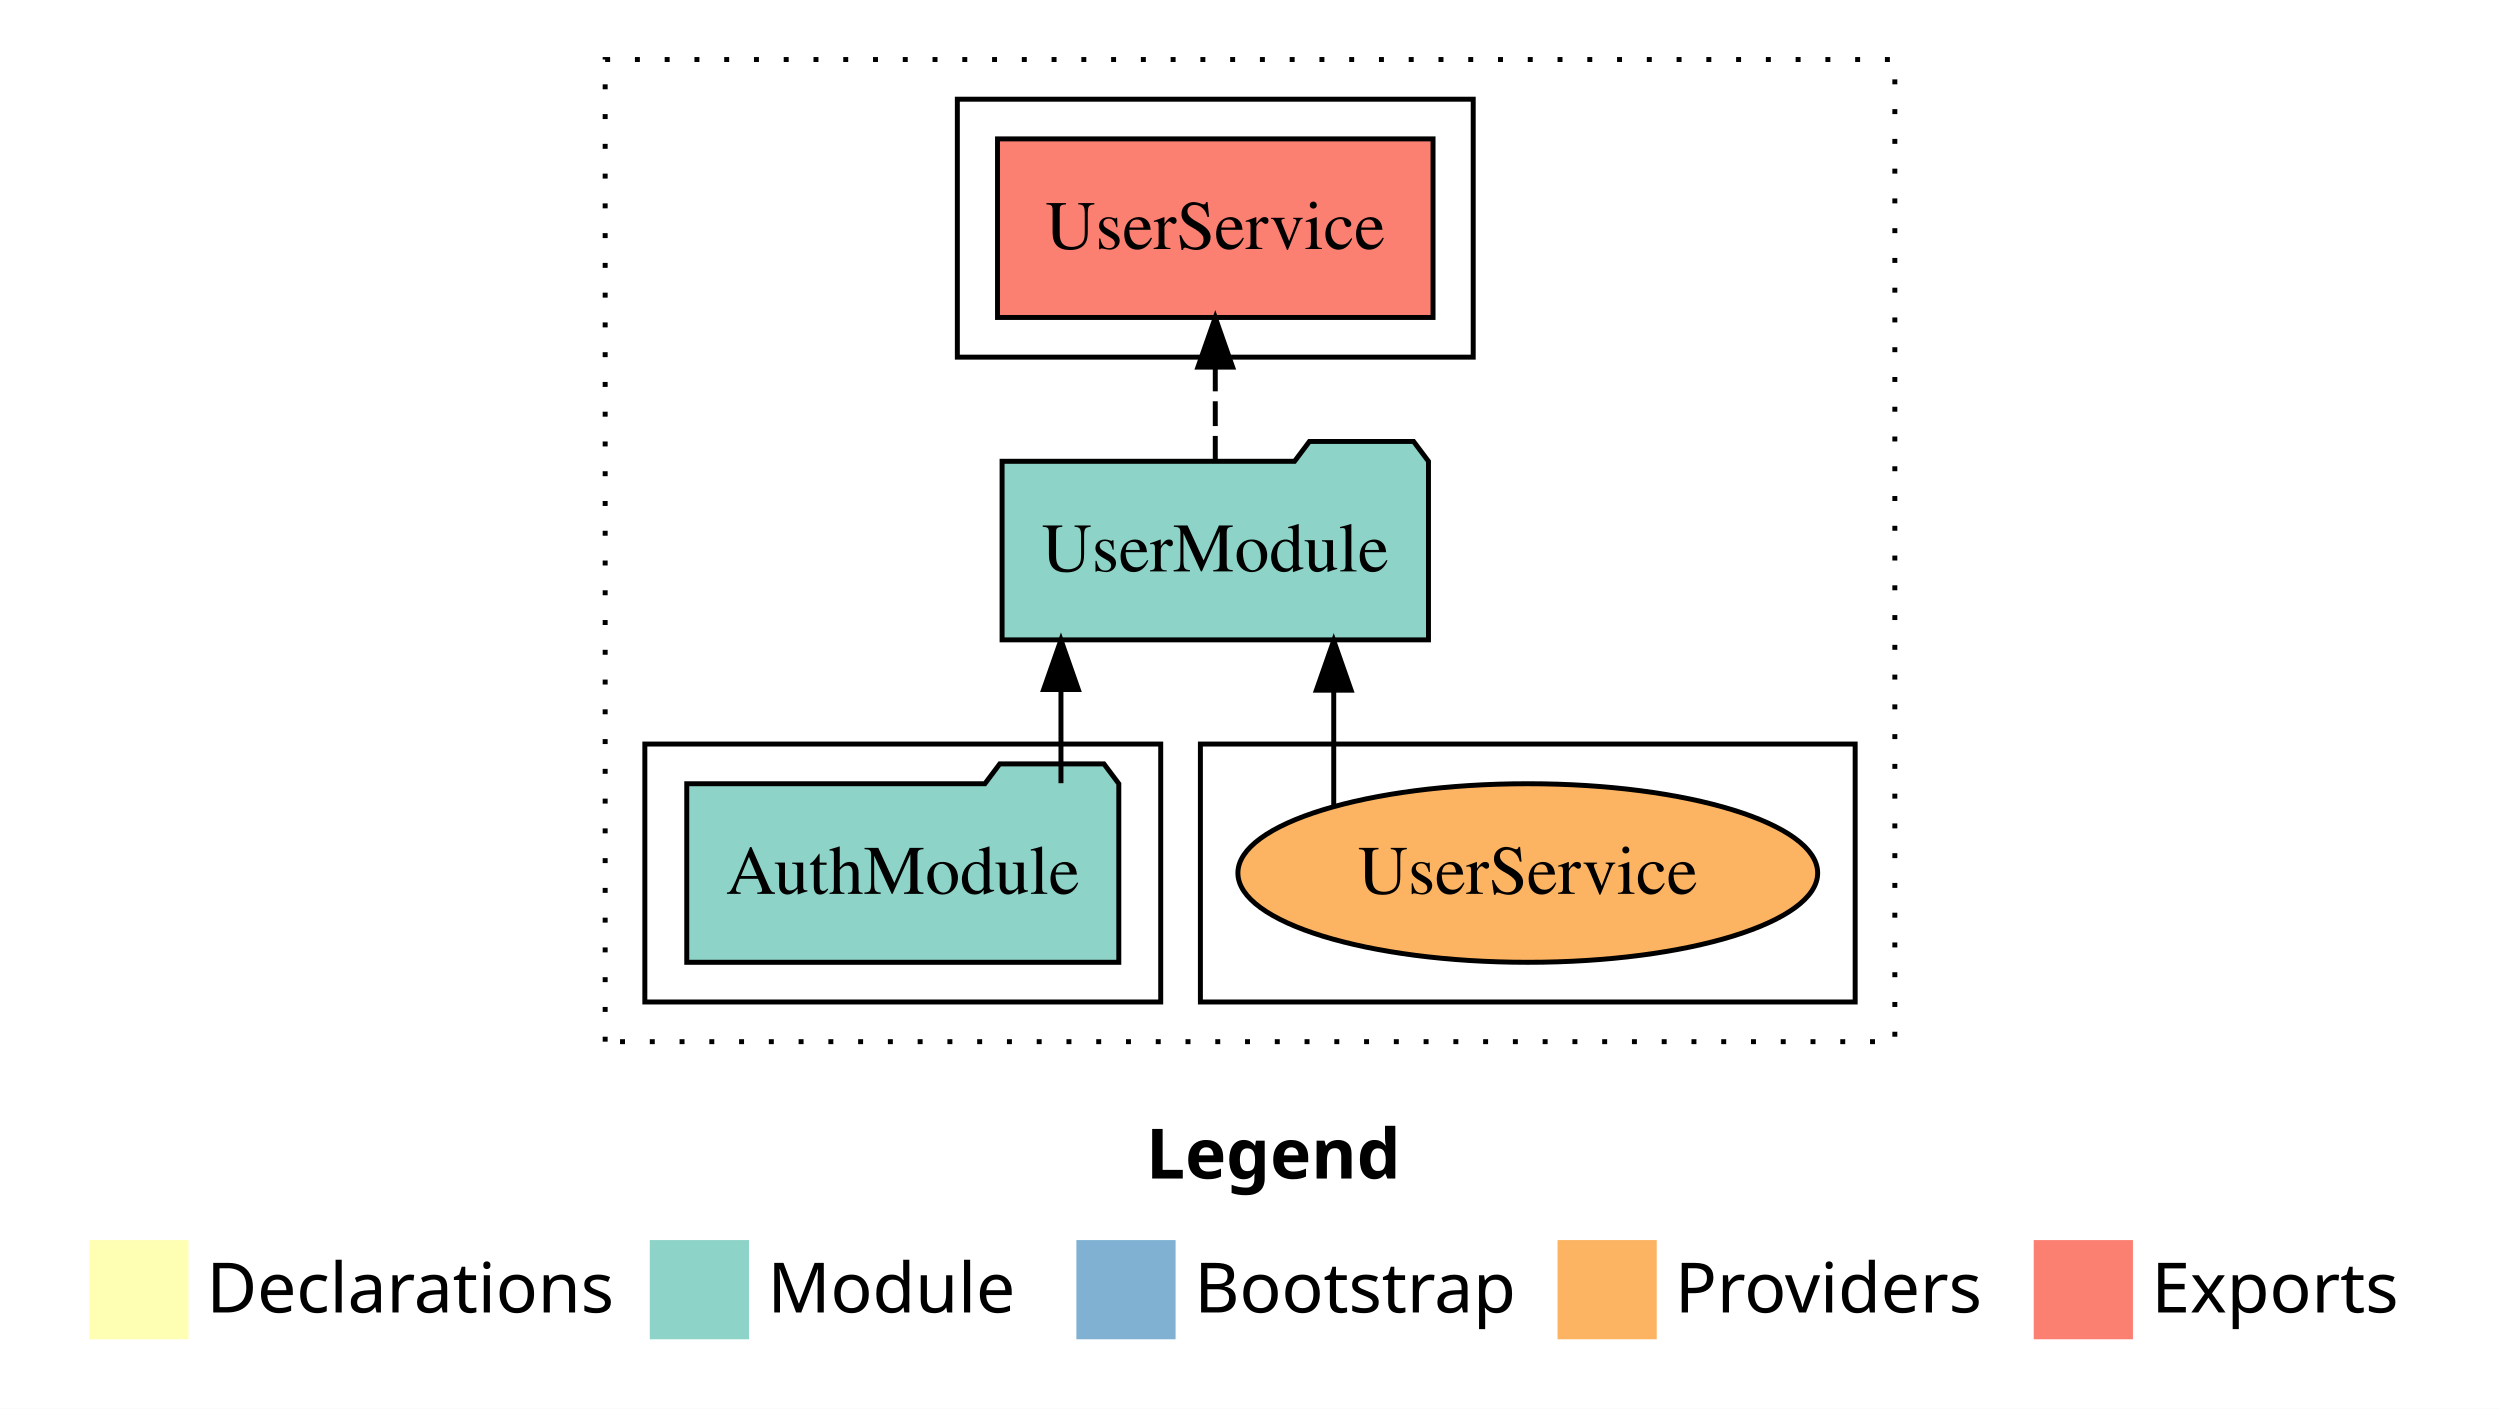
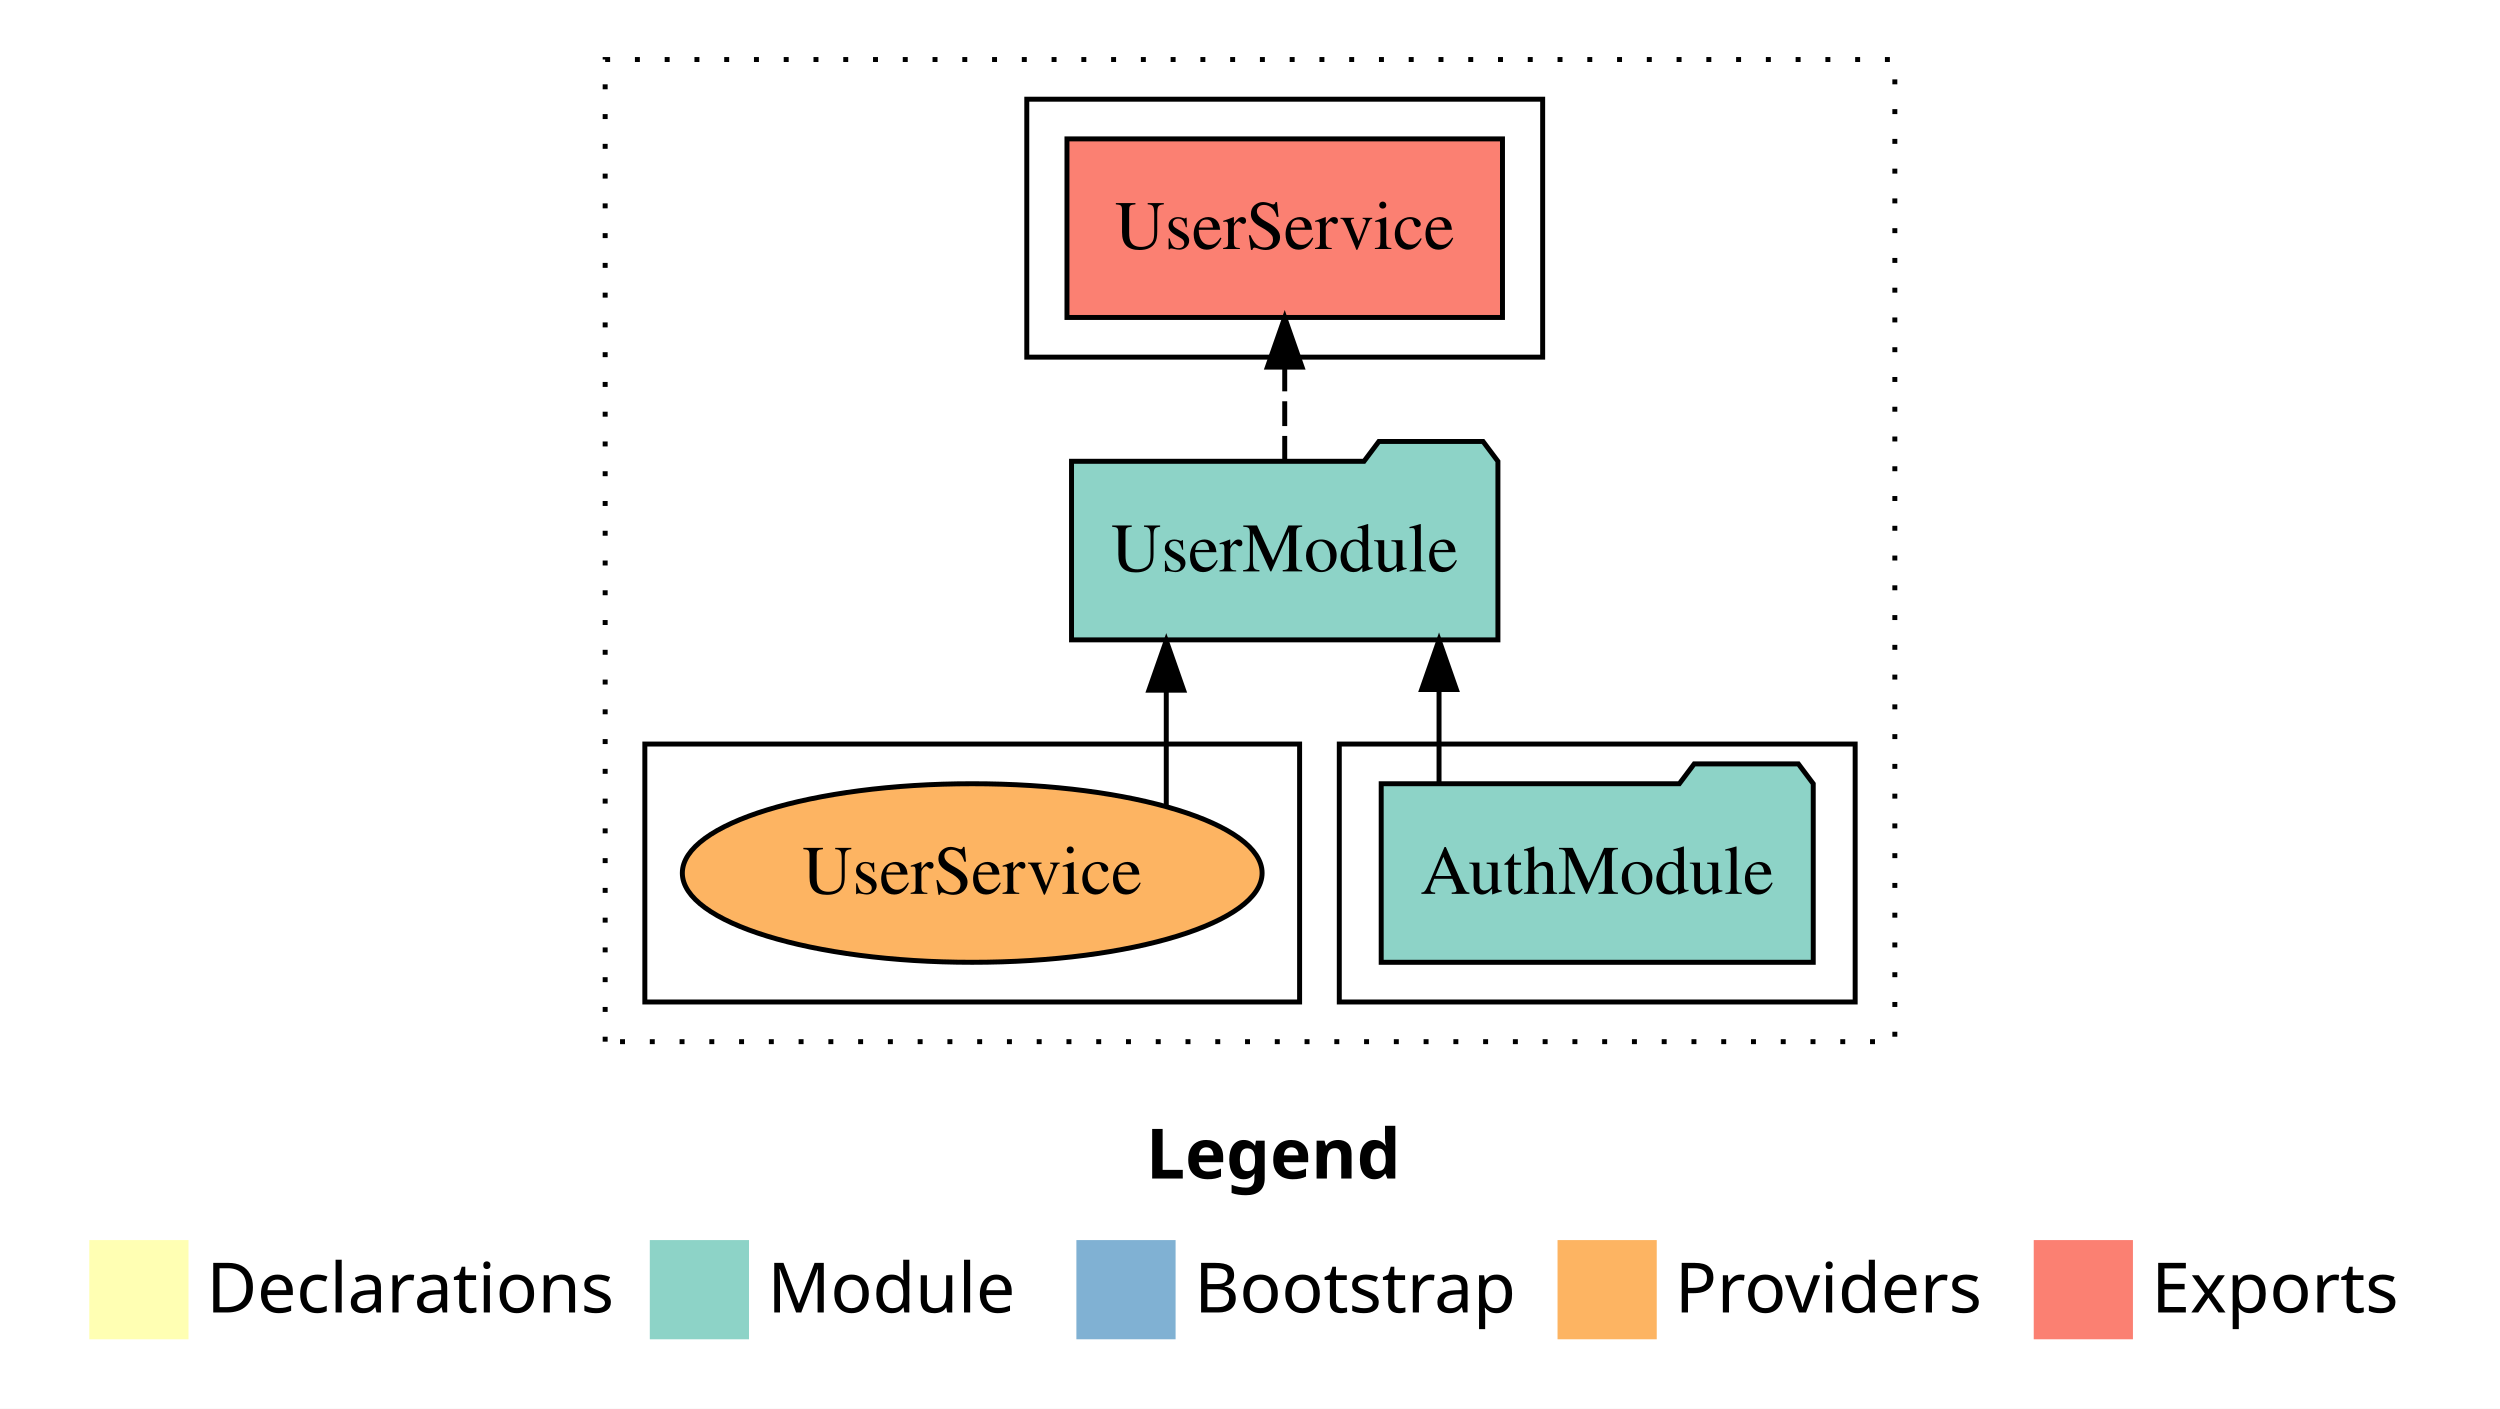
<svg xmlns="http://www.w3.org/2000/svg" width="504pt" height="284pt" viewBox="0.00 0.00 504.00 284.00">
  <g id="graph0" class="graph" transform="scale(1 1) rotate(0) translate(4 280)">
    <polygon fill="white" stroke="transparent" points="-4,4 -4,-280 500,-280 500,4 -4,4" />
    <text text-anchor="start" x="227.01" y="-42.4" font-family="Times-12" font-weight="bold" font-size="14.00">Legend</text>
    <polygon fill="#ffffb3" stroke="transparent" points="14,-10 14,-30 34,-30 34,-10 14,-10" />
    <text text-anchor="start" x="37.63" y="-15.4" font-family="Times-12" font-size="14.00">  Declarations</text>
    <polygon fill="#8dd3c7" stroke="transparent" points="127,-10 127,-30 147,-30 147,-10 127,-10" />
    <text text-anchor="start" x="150.73" y="-15.4" font-family="Times-12" font-size="14.00">  Module</text>
    <polygon fill="#80b1d3" stroke="transparent" points="213,-10 213,-30 233,-30 233,-10 213,-10" />
    <text text-anchor="start" x="236.78" y="-15.4" font-family="Times-12" font-size="14.00">  Bootstrap</text>
    <polygon fill="#fdb462" stroke="transparent" points="310,-10 310,-30 330,-30 330,-10 310,-10" />
    <text text-anchor="start" x="333.67" y="-15.4" font-family="Times-12" font-size="14.00">  Providers</text>
    <polygon fill="#fb8072" stroke="transparent" points="406,-10 406,-30 426,-30 426,-10 406,-10" />
    <text text-anchor="start" x="429.73" y="-15.4" font-family="Times-12" font-size="14.00">  Exports</text>
    <g id="clust1" class="cluster">
      <polygon fill="none" stroke="black" stroke-dasharray="1,5" points="118,-70 118,-268 378,-268 378,-70 118,-70" />
    </g>
    <g id="clust4" class="cluster">
-       <polygon fill="none" stroke="black" points="189,-208 189,-260 293,-260 293,-208 189,-208" />
+       <polygon fill="none" stroke="black" points="203,-208 203,-260 307,-260 307,-208 203,-208" />
+     </g>
+     <g id="clust3" class="cluster">
+       <polygon fill="none" stroke="black" points="266,-78 266,-130 370,-130 370,-78 266,-78" />
    </g>
    <g id="clust6" class="cluster">
-       <polygon fill="none" stroke="black" points="238,-78 238,-130 370,-130 370,-78 238,-78" />
-     </g>
-     <g id="clust3" class="cluster">
-       <polygon fill="none" stroke="black" points="126,-78 126,-130 230,-130 230,-78 126,-78" />
+       <polygon fill="none" stroke="black" points="126,-78 126,-130 258,-130 258,-78 126,-78" />
    </g>
    <g id="node1" class="node">
-       <polygon fill="#8dd3c7" stroke="black" points="221.55,-122 218.55,-126 197.55,-126 194.55,-122 134.45,-122 134.45,-86 221.55,-86 221.55,-122" />
-       <text text-anchor="middle" x="178" y="-99.8" font-family="Times,serif" font-size="14.00">AuthModule</text>
+       <polygon fill="#8dd3c7" stroke="black" points="361.55,-122 358.55,-126 337.55,-126 334.55,-122 274.45,-122 274.45,-86 361.55,-86 361.55,-122" />
+       <text text-anchor="middle" x="318" y="-99.8" font-family="Times,serif" font-size="14.00">AuthModule</text>
    </g>
    <g id="node2" class="node">
-       <polygon fill="#8dd3c7" stroke="black" points="283.98,-187 280.98,-191 259.98,-191 256.98,-187 198.02,-187 198.02,-151 283.98,-151 283.98,-187" />
-       <text text-anchor="middle" x="241" y="-164.8" font-family="Times,serif" font-size="14.00">UserModule</text>
+       <polygon fill="#8dd3c7" stroke="black" points="297.98,-187 294.98,-191 273.98,-191 270.98,-187 212.02,-187 212.02,-151 297.98,-151 297.98,-187" />
+       <text text-anchor="middle" x="255" y="-164.8" font-family="Times,serif" font-size="14.00">UserModule</text>
    </g>
    <g id="edge1" class="edge">
-       <path fill="none" stroke="black" d="M209.89,-122.11C209.89,-122.11 209.89,-140.99 209.89,-140.99" />
-       <polygon fill="black" stroke="black" points="206.39,-140.99 209.89,-150.99 213.39,-140.99 206.39,-140.99" />
+       <path fill="none" stroke="black" d="M286.11,-122.11C286.11,-122.11 286.11,-140.99 286.11,-140.99" />
+       <polygon fill="black" stroke="black" points="282.61,-140.99 286.11,-150.99 289.61,-140.99 282.61,-140.99" />
    </g>
    <g id="node3" class="node">
-       <polygon fill="#fb8072" stroke="black" points="284.9,-252 197.1,-252 197.1,-216 284.9,-216 284.9,-252" />
-       <text text-anchor="middle" x="241" y="-229.8" font-family="Times,serif" font-size="14.00">UserService </text>
+       <polygon fill="#fb8072" stroke="black" points="298.9,-252 211.1,-252 211.1,-216 298.9,-216 298.9,-252" />
+       <text text-anchor="middle" x="255" y="-229.8" font-family="Times,serif" font-size="14.00">UserService </text>
    </g>
    <g id="edge2" class="edge">
-       <path fill="none" stroke="black" stroke-dasharray="5,2" d="M241,-187.11C241,-187.11 241,-205.99 241,-205.99" />
-       <polygon fill="black" stroke="black" points="237.5,-205.99 241,-215.99 244.5,-205.99 237.5,-205.99" />
+       <path fill="none" stroke="black" stroke-dasharray="5,2" d="M255,-187.11C255,-187.11 255,-205.99 255,-205.99" />
+       <polygon fill="black" stroke="black" points="251.5,-205.99 255,-215.99 258.5,-205.99 251.5,-205.99" />
    </g>
    <g id="node4" class="node">
-       <ellipse fill="#fdb462" stroke="black" cx="304" cy="-104" rx="58.44" ry="18" />
-       <text text-anchor="middle" x="304" y="-99.8" font-family="Times,serif" font-size="14.00">UserService</text>
+       <ellipse fill="#fdb462" stroke="black" cx="192" cy="-104" rx="58.44" ry="18" />
+       <text text-anchor="middle" x="192" y="-99.8" font-family="Times,serif" font-size="14.00">UserService</text>
    </g>
    <g id="edge3" class="edge">
-       <path fill="none" stroke="black" d="M264.88,-117.47C264.88,-117.47 264.88,-140.86 264.88,-140.86" />
-       <polygon fill="black" stroke="black" points="261.38,-140.86 264.88,-150.86 268.38,-140.86 261.38,-140.86" />
+       <path fill="none" stroke="black" d="M231.12,-117.47C231.12,-117.47 231.12,-140.86 231.12,-140.86" />
+       <polygon fill="black" stroke="black" points="227.62,-140.86 231.12,-150.86 234.62,-140.86 227.62,-140.86" />
    </g>
  </g>
</svg>
